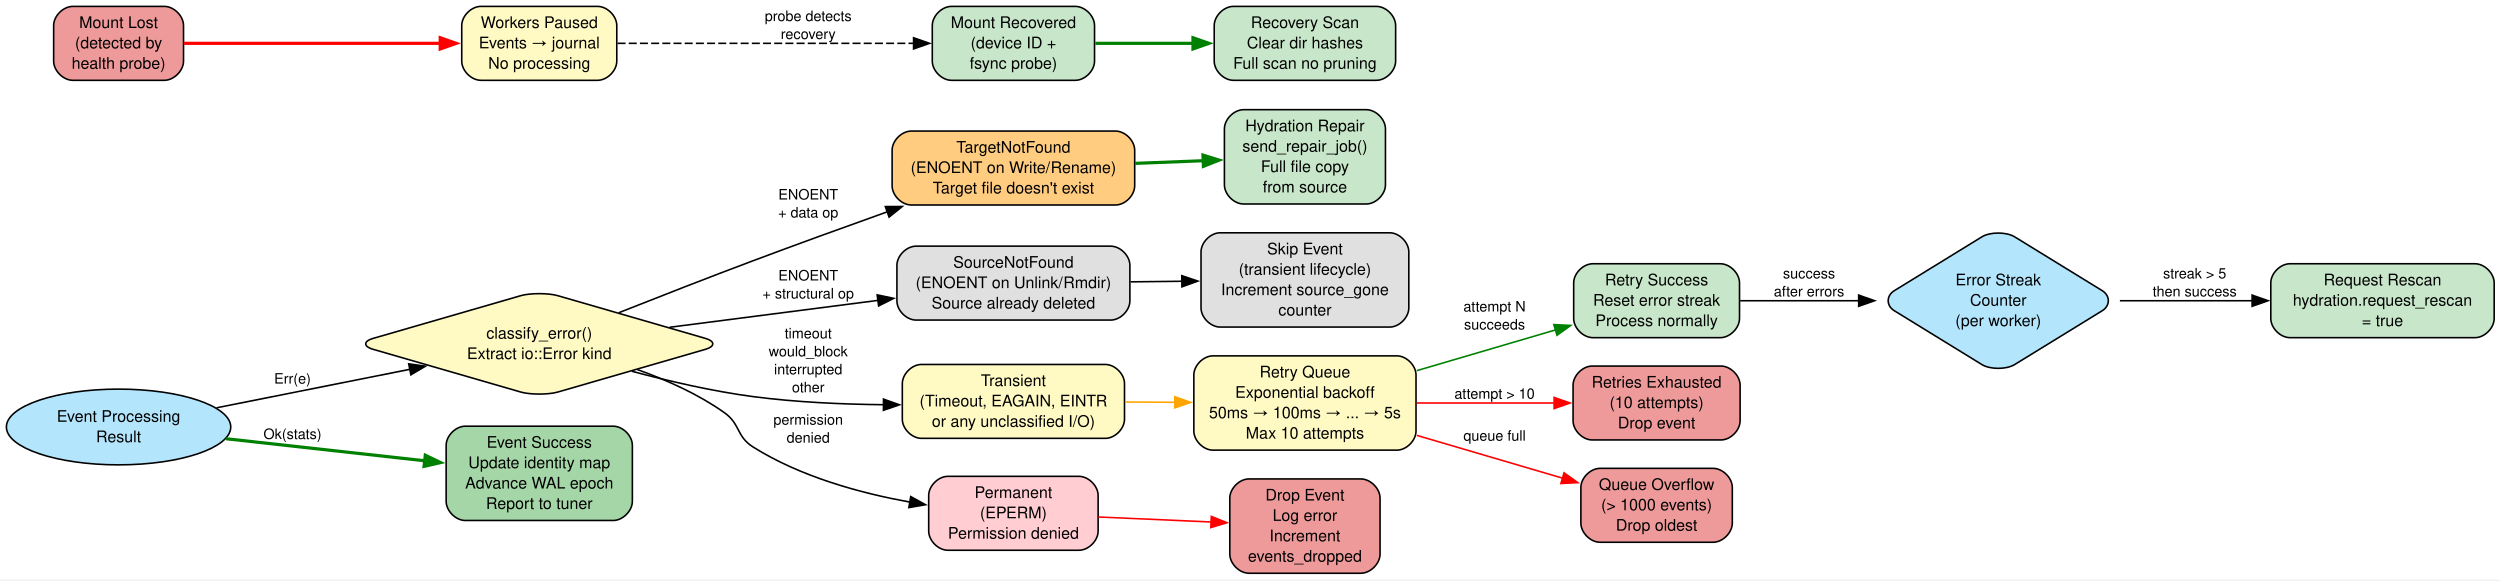
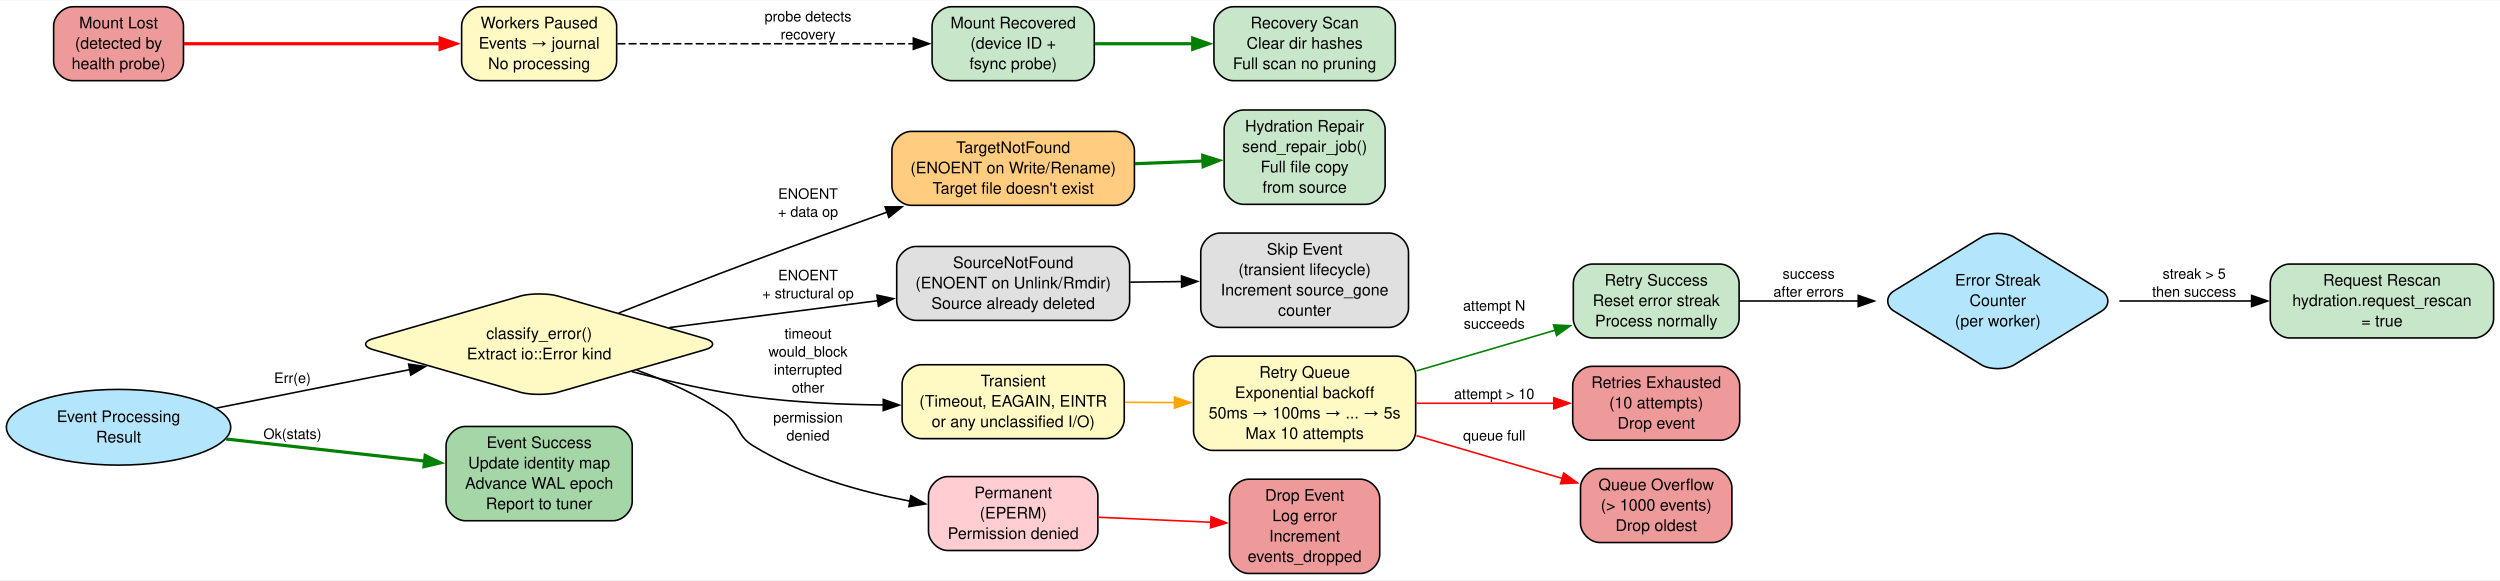
- <svg xmlns="http://www.w3.org/2000/svg" width="1564pt" height="363pt" viewBox="0.00 0.00 1564.00 363.00">
+ <svg xmlns="http://www.w3.org/2000/svg" width="1564pt" height="363pt" viewBox="0.00 0.00 1564.36 362.62">
  <g id="graph0" class="graph" transform="scale(1 1) rotate(0) translate(4 358.62)">
    <polygon fill="white" stroke="none" points="-4,4 -4,-358.62 1560.36,-358.62 1560.36,4 -4,4" />
    <g id="node1" class="node">
      <ellipse fill="#b3e5fc" stroke="black" cx="70.18" cy="-91.5" rx="70.18" ry="23.69" />
-       <text xml:space="preserve" text-anchor="middle" x="70.18" y="-94.75" font-family="Helvetica,sans-Serif" font-size="10.00">Event Processing</text>
-       <text xml:space="preserve" text-anchor="middle" x="70.18" y="-82" font-family="Helvetica,sans-Serif" font-size="10.00">Result</text>
+       <text text-anchor="middle" x="70.18" y="-94.75" font-family="Helvetica,sans-Serif" font-size="10.00">Event Processing</text>
+       <text text-anchor="middle" x="70.18" y="-82" font-family="Helvetica,sans-Serif" font-size="10.00">Result</text>
    </g>
    <g id="node2" class="node">
      <path fill="#fff9c4" stroke="black" d="M321.83,-173.66C321.83,-173.66 229.14,-146.84 229.14,-146.84 223.37,-145.17 223.37,-141.83 229.14,-140.16 229.14,-140.16 321.83,-113.34 321.83,-113.34 327.6,-111.67 339.12,-111.67 344.89,-113.34 344.89,-113.34 437.58,-140.16 437.58,-140.16 443.35,-141.83 443.35,-145.17 437.58,-146.84 437.58,-146.84 344.89,-173.66 344.89,-173.66 339.12,-175.33 327.6,-175.33 321.83,-173.66" />
-       <text xml:space="preserve" text-anchor="middle" x="333.36" y="-146.75" font-family="Helvetica,sans-Serif" font-size="10.00">classify_error()</text>
-       <text xml:space="preserve" text-anchor="middle" x="333.36" y="-134" font-family="Helvetica,sans-Serif" font-size="10.00">Extract io::Error kind</text>
+       <text text-anchor="middle" x="333.36" y="-146.75" font-family="Helvetica,sans-Serif" font-size="10.00">classify_error()</text>
+       <text text-anchor="middle" x="333.36" y="-134" font-family="Helvetica,sans-Serif" font-size="10.00">Extract io::Error kind</text>
    </g>
    <g id="edge1" class="edge">
      <path fill="none" stroke="black" d="M131.43,-103.5C167.43,-110.66 213.6,-119.85 252.6,-127.62" />
      <polygon fill="black" stroke="black" points="251.68,-131.01 262.17,-129.53 253.05,-124.14 251.68,-131.01" />
-       <text xml:space="preserve" text-anchor="middle" x="178.99" y="-118.64" font-family="Helvetica,sans-Serif" font-size="9.00">Err(e)</text>
+       <text text-anchor="middle" x="178.99" y="-119.2" font-family="Helvetica,sans-Serif" font-size="9.00">Err(e)</text>
    </g>
    <g id="node20" class="node">
      <path fill="#a5d6a7" stroke="black" d="M379.61,-92C379.61,-92 287.11,-92 287.11,-92 281.11,-92 275.11,-86 275.11,-80 275.11,-80 275.11,-45 275.11,-45 275.11,-39 281.11,-33 287.11,-33 287.11,-33 379.61,-33 379.61,-33 385.61,-33 391.61,-39 391.61,-45 391.61,-45 391.61,-80 391.61,-80 391.61,-86 385.61,-92 379.61,-92" />
-       <text xml:space="preserve" text-anchor="middle" x="333.36" y="-78.5" font-family="Helvetica,sans-Serif" font-size="10.00">Event Success</text>
-       <text xml:space="preserve" text-anchor="middle" x="333.36" y="-65.75" font-family="Helvetica,sans-Serif" font-size="10.00">Update identity map</text>
-       <text xml:space="preserve" text-anchor="middle" x="333.36" y="-53" font-family="Helvetica,sans-Serif" font-size="10.00">Advance WAL epoch</text>
-       <text xml:space="preserve" text-anchor="middle" x="333.36" y="-40.25" font-family="Helvetica,sans-Serif" font-size="10.00">Report to tuner</text>
+       <text text-anchor="middle" x="333.36" y="-78.5" font-family="Helvetica,sans-Serif" font-size="10.00">Event Success</text>
+       <text text-anchor="middle" x="333.36" y="-65.75" font-family="Helvetica,sans-Serif" font-size="10.00">Update identity map</text>
+       <text text-anchor="middle" x="333.36" y="-53" font-family="Helvetica,sans-Serif" font-size="10.00">Advance WAL epoch</text>
+       <text text-anchor="middle" x="333.36" y="-40.25" font-family="Helvetica,sans-Serif" font-size="10.00">Report to tuner</text>
    </g>
    <g id="edge18" class="edge">
      <path fill="none" stroke="green" stroke-width="2" d="M137.42,-84.14C175.44,-79.92 223.16,-74.62 261.87,-70.33" />
      <polygon fill="green" stroke="green" stroke-width="2" points="262.06,-73.83 271.62,-69.24 261.29,-66.87 262.06,-73.83" />
-       <text xml:space="preserve" text-anchor="middle" x="178.99" y="-83.99" font-family="Helvetica,sans-Serif" font-size="9.00">Ok(stats)</text>
+       <text text-anchor="middle" x="178.99" y="-84.2" font-family="Helvetica,sans-Serif" font-size="9.00">Ok(stats)</text>
    </g>
    <g id="node3" class="node">
      <path fill="#ffcc80" stroke="black" d="M693.86,-276.62C693.86,-276.62 566.11,-276.62 566.11,-276.62 560.11,-276.62 554.11,-270.62 554.11,-264.62 554.11,-264.62 554.11,-242.38 554.11,-242.38 554.11,-236.38 560.11,-230.38 566.11,-230.38 566.11,-230.38 693.86,-230.38 693.86,-230.38 699.86,-230.38 705.86,-236.38 705.86,-242.38 705.86,-242.38 705.86,-264.62 705.86,-264.62 705.86,-270.62 699.86,-276.62 693.86,-276.62" />
-       <text xml:space="preserve" text-anchor="middle" x="629.99" y="-263.12" font-family="Helvetica,sans-Serif" font-size="10.00">TargetNotFound</text>
-       <text xml:space="preserve" text-anchor="middle" x="629.99" y="-250.38" font-family="Helvetica,sans-Serif" font-size="10.00">(ENOENT on Write/Rename)</text>
-       <text xml:space="preserve" text-anchor="middle" x="629.99" y="-237.62" font-family="Helvetica,sans-Serif" font-size="10.00">Target file doesn't exist</text>
+       <text text-anchor="middle" x="629.99" y="-263.12" font-family="Helvetica,sans-Serif" font-size="10.00">TargetNotFound</text>
+       <text text-anchor="middle" x="629.99" y="-250.38" font-family="Helvetica,sans-Serif" font-size="10.00">(ENOENT on Write/Rename)</text>
+       <text text-anchor="middle" x="629.99" y="-237.62" font-family="Helvetica,sans-Serif" font-size="10.00">Target file doesn't exist</text>
    </g>
    <g id="edge2" class="edge">
      <path fill="none" stroke="black" d="M383.09,-162.98C408.13,-172.89 439.18,-185.03 467.11,-195.5 494.38,-205.72 524.38,-216.58 551.06,-226.1" />
      <polygon fill="black" stroke="black" points="549.86,-229.39 560.46,-229.44 552.21,-222.79 549.86,-229.39" />
-       <text xml:space="preserve" text-anchor="middle" x="501.61" y="-233.81" font-family="Helvetica,sans-Serif" font-size="9.00">ENOENT</text>
-       <text xml:space="preserve" text-anchor="middle" x="501.61" y="-222.56" font-family="Helvetica,sans-Serif" font-size="9.00">+ data op</text>
+       <text text-anchor="middle" x="501.61" y="-234.45" font-family="Helvetica,sans-Serif" font-size="9.00">ENOENT</text>
+       <text text-anchor="middle" x="501.61" y="-223.2" font-family="Helvetica,sans-Serif" font-size="9.00">+ data op</text>
    </g>
    <g id="node4" class="node">
      <path fill="#e0e0e0" stroke="black" d="M690.86,-204.62C690.86,-204.62 569.11,-204.62 569.11,-204.62 563.11,-204.62 557.11,-198.62 557.11,-192.62 557.11,-192.62 557.11,-170.38 557.11,-170.38 557.11,-164.38 563.11,-158.38 569.11,-158.38 569.11,-158.38 690.86,-158.38 690.86,-158.38 696.86,-158.38 702.86,-164.38 702.86,-170.38 702.86,-170.38 702.86,-192.62 702.86,-192.62 702.86,-198.62 696.86,-204.62 690.86,-204.62" />
-       <text xml:space="preserve" text-anchor="middle" x="629.99" y="-191.12" font-family="Helvetica,sans-Serif" font-size="10.00">SourceNotFound</text>
-       <text xml:space="preserve" text-anchor="middle" x="629.99" y="-178.38" font-family="Helvetica,sans-Serif" font-size="10.00">(ENOENT on Unlink/Rmdir)</text>
-       <text xml:space="preserve" text-anchor="middle" x="629.99" y="-165.62" font-family="Helvetica,sans-Serif" font-size="10.00">Source already deleted</text>
+       <text text-anchor="middle" x="629.99" y="-191.12" font-family="Helvetica,sans-Serif" font-size="10.00">SourceNotFound</text>
+       <text text-anchor="middle" x="629.99" y="-178.38" font-family="Helvetica,sans-Serif" font-size="10.00">(ENOENT on Unlink/Rmdir)</text>
+       <text text-anchor="middle" x="629.99" y="-165.62" font-family="Helvetica,sans-Serif" font-size="10.00">Source already deleted</text>
    </g>
    <g id="edge3" class="edge">
      <path fill="none" stroke="black" d="M414.87,-153.88C455.36,-159.11 504.39,-165.43 545.32,-170.71" />
      <polygon fill="black" stroke="black" points="544.76,-174.17 555.13,-171.97 545.66,-167.22 544.76,-174.17" />
-       <text xml:space="preserve" text-anchor="middle" x="501.61" y="-183.16" font-family="Helvetica,sans-Serif" font-size="9.00">ENOENT</text>
-       <text xml:space="preserve" text-anchor="middle" x="501.61" y="-171.91" font-family="Helvetica,sans-Serif" font-size="9.00">+ structural op</text>
+       <text text-anchor="middle" x="501.61" y="-183.45" font-family="Helvetica,sans-Serif" font-size="9.00">ENOENT</text>
+       <text text-anchor="middle" x="501.61" y="-172.2" font-family="Helvetica,sans-Serif" font-size="9.00">+ structural op</text>
    </g>
    <g id="node5" class="node">
      <path fill="#fff9c4" stroke="black" d="M687.49,-130.62C687.49,-130.62 572.49,-130.62 572.49,-130.62 566.49,-130.62 560.49,-124.62 560.49,-118.62 560.49,-118.62 560.49,-96.38 560.49,-96.38 560.49,-90.38 566.49,-84.38 572.49,-84.38 572.49,-84.38 687.49,-84.38 687.49,-84.38 693.49,-84.38 699.49,-90.38 699.49,-96.38 699.49,-96.38 699.49,-118.62 699.49,-118.62 699.49,-124.62 693.49,-130.62 687.49,-130.62" />
-       <text xml:space="preserve" text-anchor="middle" x="629.99" y="-117.12" font-family="Helvetica,sans-Serif" font-size="10.00">Transient</text>
-       <text xml:space="preserve" text-anchor="middle" x="629.99" y="-104.38" font-family="Helvetica,sans-Serif" font-size="10.00">(Timeout, EAGAIN, EINTR</text>
-       <text xml:space="preserve" text-anchor="middle" x="629.99" y="-91.62" font-family="Helvetica,sans-Serif" font-size="10.00">or any unclassified I/O)</text>
+       <text text-anchor="middle" x="629.99" y="-117.12" font-family="Helvetica,sans-Serif" font-size="10.00">Transient</text>
+       <text text-anchor="middle" x="629.99" y="-104.38" font-family="Helvetica,sans-Serif" font-size="10.00">(Timeout, EAGAIN, EINTR</text>
+       <text text-anchor="middle" x="629.99" y="-91.62" font-family="Helvetica,sans-Serif" font-size="10.00">or any unclassified I/O)</text>
    </g>
    <g id="edge4" class="edge">
      <path fill="none" stroke="black" d="M391.32,-126.35C414.59,-120.13 441.92,-113.82 467.11,-110.5 493.57,-107.01 522.67,-105.7 548.81,-105.43" />
      <polygon fill="black" stroke="black" points="548.71,-108.93 558.69,-105.38 548.68,-101.93 548.71,-108.93" />
-       <text xml:space="preserve" text-anchor="middle" x="501.61" y="-146.95" font-family="Helvetica,sans-Serif" font-size="9.00">timeout</text>
-       <text xml:space="preserve" text-anchor="middle" x="501.61" y="-135.7" font-family="Helvetica,sans-Serif" font-size="9.00">would_block</text>
-       <text xml:space="preserve" text-anchor="middle" x="501.61" y="-124.45" font-family="Helvetica,sans-Serif" font-size="9.00">interrupted</text>
-       <text xml:space="preserve" text-anchor="middle" x="501.61" y="-113.2" font-family="Helvetica,sans-Serif" font-size="9.00">other</text>
+       <text text-anchor="middle" x="501.61" y="-146.95" font-family="Helvetica,sans-Serif" font-size="9.00">timeout</text>
+       <text text-anchor="middle" x="501.61" y="-135.7" font-family="Helvetica,sans-Serif" font-size="9.00">would_block</text>
+       <text text-anchor="middle" x="501.61" y="-124.45" font-family="Helvetica,sans-Serif" font-size="9.00">interrupted</text>
+       <text text-anchor="middle" x="501.61" y="-113.2" font-family="Helvetica,sans-Serif" font-size="9.00">other</text>
    </g>
    <g id="node6" class="node">
      <path fill="#ffcdd2" stroke="black" d="M670.99,-60.62C670.99,-60.62 588.99,-60.62 588.99,-60.62 582.99,-60.62 576.99,-54.62 576.99,-48.62 576.99,-48.62 576.99,-26.38 576.99,-26.38 576.99,-20.38 582.99,-14.38 588.99,-14.38 588.99,-14.38 670.99,-14.38 670.99,-14.38 676.99,-14.38 682.99,-20.38 682.99,-26.38 682.99,-26.38 682.99,-48.62 682.99,-48.62 682.99,-54.62 676.99,-60.62 670.99,-60.62" />
-       <text xml:space="preserve" text-anchor="middle" x="629.99" y="-47.12" font-family="Helvetica,sans-Serif" font-size="10.00">Permanent</text>
-       <text xml:space="preserve" text-anchor="middle" x="629.99" y="-34.38" font-family="Helvetica,sans-Serif" font-size="10.00">(EPERM)</text>
-       <text xml:space="preserve" text-anchor="middle" x="629.99" y="-21.62" font-family="Helvetica,sans-Serif" font-size="10.00">Permission denied</text>
+       <text text-anchor="middle" x="629.99" y="-47.12" font-family="Helvetica,sans-Serif" font-size="10.00">Permanent</text>
+       <text text-anchor="middle" x="629.99" y="-34.38" font-family="Helvetica,sans-Serif" font-size="10.00">(EPERM)</text>
+       <text text-anchor="middle" x="629.99" y="-21.62" font-family="Helvetica,sans-Serif" font-size="10.00">Permission denied</text>
    </g>
    <g id="edge5" class="edge">
-       <path fill="none" stroke="black" d="M394.75,-127.41C413.19,-120.83 432.88,-112 449.11,-100.5 459.28,-93.3 456.57,-85.64 467.11,-79 496.51,-60.47 533.84,-50.19 565.24,-44.51" />
-       <polygon fill="black" stroke="black" points="565.74,-47.97 575.02,-42.86 564.58,-41.07 565.74,-47.97" />
-       <text xml:space="preserve" text-anchor="middle" x="501.61" y="-92.95" font-family="Helvetica,sans-Serif" font-size="9.00">permission</text>
-       <text xml:space="preserve" text-anchor="middle" x="501.61" y="-81.7" font-family="Helvetica,sans-Serif" font-size="9.00">denied</text>
+       <path fill="none" stroke="black" d="M394.29,-127.29C412.81,-120.68 432.66,-111.86 449.11,-100.5 459.09,-93.61 456.8,-86.37 467.11,-80 496.72,-61.7 534.06,-51.22 565.42,-45.25" />
+       <polygon fill="black" stroke="black" points="565.95,-48.71 575.18,-43.52 564.73,-41.82 565.95,-48.71" />
+       <text text-anchor="middle" x="501.61" y="-94.45" font-family="Helvetica,sans-Serif" font-size="9.00">permission</text>
+       <text text-anchor="middle" x="501.61" y="-83.2" font-family="Helvetica,sans-Serif" font-size="9.00">denied</text>
    </g>
    <g id="node7" class="node">
      <path fill="#c8e6c9" stroke="black" d="M850.74,-290C850.74,-290 773.99,-290 773.99,-290 767.99,-290 761.99,-284 761.99,-278 761.99,-278 761.99,-243 761.99,-243 761.99,-237 767.99,-231 773.99,-231 773.99,-231 850.74,-231 850.74,-231 856.74,-231 862.74,-237 862.74,-243 862.74,-243 862.74,-278 862.74,-278 862.74,-284 856.74,-290 850.74,-290" />
-       <text xml:space="preserve" text-anchor="middle" x="812.36" y="-276.5" font-family="Helvetica,sans-Serif" font-size="10.00">Hydration Repair</text>
-       <text xml:space="preserve" text-anchor="middle" x="812.36" y="-263.75" font-family="Helvetica,sans-Serif" font-size="10.00">send_repair_job()</text>
-       <text xml:space="preserve" text-anchor="middle" x="812.36" y="-251" font-family="Helvetica,sans-Serif" font-size="10.00">Full file copy</text>
-       <text xml:space="preserve" text-anchor="middle" x="812.36" y="-238.25" font-family="Helvetica,sans-Serif" font-size="10.00">from source</text>
+       <text text-anchor="middle" x="812.36" y="-276.5" font-family="Helvetica,sans-Serif" font-size="10.00">Hydration Repair</text>
+       <text text-anchor="middle" x="812.36" y="-263.75" font-family="Helvetica,sans-Serif" font-size="10.00">send_repair_job()</text>
+       <text text-anchor="middle" x="812.36" y="-251" font-family="Helvetica,sans-Serif" font-size="10.00">Full file copy</text>
+       <text text-anchor="middle" x="812.36" y="-238.25" font-family="Helvetica,sans-Serif" font-size="10.00">from source</text>
    </g>
    <g id="edge6" class="edge">
      <path fill="none" stroke="green" stroke-width="2" d="M706.17,-256.42C720.39,-256.97 735.11,-257.54 748.88,-258.08" />
      <polygon fill="green" stroke="green" stroke-width="2" points="748.58,-261.57 758.71,-258.46 748.86,-254.57 748.58,-261.57" />
    </g>
    <g id="node8" class="node">
      <path fill="#e0e0e0" stroke="black" d="M865.36,-213C865.36,-213 759.36,-213 759.36,-213 753.36,-213 747.36,-207 747.36,-201 747.36,-201 747.36,-166 747.36,-166 747.36,-160 753.36,-154 759.36,-154 759.36,-154 865.36,-154 865.36,-154 871.36,-154 877.36,-160 877.36,-166 877.36,-166 877.36,-201 877.36,-201 877.36,-207 871.36,-213 865.36,-213" />
-       <text xml:space="preserve" text-anchor="middle" x="812.36" y="-199.5" font-family="Helvetica,sans-Serif" font-size="10.00">Skip Event</text>
-       <text xml:space="preserve" text-anchor="middle" x="812.36" y="-186.75" font-family="Helvetica,sans-Serif" font-size="10.00">(transient lifecycle)</text>
-       <text xml:space="preserve" text-anchor="middle" x="812.36" y="-174" font-family="Helvetica,sans-Serif" font-size="10.00">Increment source_gone</text>
-       <text xml:space="preserve" text-anchor="middle" x="812.36" y="-161.25" font-family="Helvetica,sans-Serif" font-size="10.00">counter</text>
+       <text text-anchor="middle" x="812.36" y="-199.5" font-family="Helvetica,sans-Serif" font-size="10.00">Skip Event</text>
+       <text text-anchor="middle" x="812.36" y="-186.75" font-family="Helvetica,sans-Serif" font-size="10.00">(transient lifecycle)</text>
+       <text text-anchor="middle" x="812.36" y="-174" font-family="Helvetica,sans-Serif" font-size="10.00">Increment source_gone</text>
+       <text text-anchor="middle" x="812.36" y="-161.25" font-family="Helvetica,sans-Serif" font-size="10.00">counter</text>
    </g>
    <g id="edge7" class="edge">
      <path fill="none" stroke="black" d="M703.31,-182.3C713.89,-182.42 724.81,-182.54 735.46,-182.66" />
      <polygon fill="black" stroke="black" points="735.33,-186.16 745.37,-182.77 735.41,-179.16 735.33,-186.16" />
    </g>
    <g id="node9" class="node">
      <path fill="#fff9c4" stroke="black" d="M869.86,-136C869.86,-136 754.86,-136 754.86,-136 748.86,-136 742.86,-130 742.86,-124 742.86,-124 742.86,-89 742.86,-89 742.86,-83 748.86,-77 754.86,-77 754.86,-77 869.86,-77 869.86,-77 875.86,-77 881.86,-83 881.86,-89 881.86,-89 881.86,-124 881.86,-124 881.86,-130 875.86,-136 869.86,-136" />
-       <text xml:space="preserve" text-anchor="middle" x="812.36" y="-122.5" font-family="Helvetica,sans-Serif" font-size="10.00">Retry Queue</text>
-       <text xml:space="preserve" text-anchor="middle" x="812.36" y="-109.75" font-family="Helvetica,sans-Serif" font-size="10.00">Exponential backoff</text>
-       <text xml:space="preserve" text-anchor="middle" x="812.36" y="-97" font-family="Helvetica,sans-Serif" font-size="10.00">50ms → 100ms → ... → 5s</text>
-       <text xml:space="preserve" text-anchor="middle" x="812.36" y="-84.25" font-family="Helvetica,sans-Serif" font-size="10.00">Max 10 attempts</text>
+       <text text-anchor="middle" x="812.36" y="-122.5" font-family="Helvetica,sans-Serif" font-size="10.00">Retry Queue</text>
+       <text text-anchor="middle" x="812.36" y="-109.75" font-family="Helvetica,sans-Serif" font-size="10.00">Exponential backoff</text>
+       <text text-anchor="middle" x="812.36" y="-97" font-family="Helvetica,sans-Serif" font-size="10.00">50ms → 100ms → ... → 5s</text>
+       <text text-anchor="middle" x="812.36" y="-84.25" font-family="Helvetica,sans-Serif" font-size="10.00">Max 10 attempts</text>
    </g>
    <g id="edge8" class="edge">
      <path fill="none" stroke="orange" d="M699.95,-107.12C710.17,-107.06 720.79,-107 731.22,-106.94" />
      <polygon fill="orange" stroke="orange" points="730.94,-110.45 740.92,-106.89 730.9,-103.45 730.94,-110.45" />
    </g>
    <g id="node10" class="node">
      <path fill="#ef9a9a" stroke="black" d="M847.36,-59C847.36,-59 777.36,-59 777.36,-59 771.36,-59 765.36,-53 765.36,-47 765.36,-47 765.36,-12 765.36,-12 765.36,-6 771.36,0 777.36,0 777.36,0 847.36,0 847.36,0 853.36,0 859.36,-6 859.36,-12 859.36,-12 859.36,-47 859.36,-47 859.36,-53 853.36,-59 847.36,-59" />
-       <text xml:space="preserve" text-anchor="middle" x="812.36" y="-45.5" font-family="Helvetica,sans-Serif" font-size="10.00">Drop Event</text>
-       <text xml:space="preserve" text-anchor="middle" x="812.36" y="-32.75" font-family="Helvetica,sans-Serif" font-size="10.00">Log error</text>
-       <text xml:space="preserve" text-anchor="middle" x="812.36" y="-20" font-family="Helvetica,sans-Serif" font-size="10.00">Increment</text>
-       <text xml:space="preserve" text-anchor="middle" x="812.36" y="-7.25" font-family="Helvetica,sans-Serif" font-size="10.00">events_dropped</text>
+       <text text-anchor="middle" x="812.36" y="-45.5" font-family="Helvetica,sans-Serif" font-size="10.00">Drop Event</text>
+       <text text-anchor="middle" x="812.36" y="-32.75" font-family="Helvetica,sans-Serif" font-size="10.00">Log error</text>
+       <text text-anchor="middle" x="812.36" y="-20" font-family="Helvetica,sans-Serif" font-size="10.00">Increment</text>
+       <text text-anchor="middle" x="812.36" y="-7.25" font-family="Helvetica,sans-Serif" font-size="10.00">events_dropped</text>
    </g>
    <g id="edge9" class="edge">
      <path fill="none" stroke="red" d="M683.16,-35.19C705.32,-34.2 731.23,-33.05 753.94,-32.05" />
      <polygon fill="red" stroke="red" points="753.79,-35.56 763.63,-31.62 753.48,-28.56 753.79,-35.56" />
    </g>
    <g id="node11" class="node">
      <path fill="#c8e6c9" stroke="black" d="M1072.24,-193.62C1072.24,-193.62 992.49,-193.62 992.49,-193.62 986.49,-193.62 980.49,-187.62 980.49,-181.62 980.49,-181.62 980.49,-159.38 980.49,-159.38 980.49,-153.38 986.49,-147.38 992.49,-147.38 992.49,-147.38 1072.24,-147.38 1072.24,-147.38 1078.24,-147.38 1084.24,-153.38 1084.24,-159.38 1084.24,-159.38 1084.24,-181.62 1084.24,-181.62 1084.24,-187.62 1078.24,-193.62 1072.24,-193.62" />
-       <text xml:space="preserve" text-anchor="middle" x="1032.36" y="-180.12" font-family="Helvetica,sans-Serif" font-size="10.00">Retry Success</text>
-       <text xml:space="preserve" text-anchor="middle" x="1032.36" y="-167.38" font-family="Helvetica,sans-Serif" font-size="10.00">Reset error streak</text>
-       <text xml:space="preserve" text-anchor="middle" x="1032.36" y="-154.62" font-family="Helvetica,sans-Serif" font-size="10.00">Process normally</text>
+       <text text-anchor="middle" x="1032.36" y="-180.12" font-family="Helvetica,sans-Serif" font-size="10.00">Retry Success</text>
+       <text text-anchor="middle" x="1032.36" y="-167.38" font-family="Helvetica,sans-Serif" font-size="10.00">Reset error streak</text>
+       <text text-anchor="middle" x="1032.36" y="-154.62" font-family="Helvetica,sans-Serif" font-size="10.00">Process normally</text>
    </g>
    <g id="edge10" class="edge">
      <path fill="none" stroke="green" d="M882.34,-126.75C910.18,-134.93 942.08,-144.29 969.2,-152.25" />
      <polygon fill="green" stroke="green" points="968.08,-155.57 978.66,-155.03 970.05,-148.85 968.08,-155.57" />
-       <text xml:space="preserve" text-anchor="middle" x="930.99" y="-163.75" font-family="Helvetica,sans-Serif" font-size="9.00">attempt N</text>
-       <text xml:space="preserve" text-anchor="middle" x="930.99" y="-152.5" font-family="Helvetica,sans-Serif" font-size="9.00">succeeds</text>
+       <text text-anchor="middle" x="930.99" y="-164.45" font-family="Helvetica,sans-Serif" font-size="9.00">attempt N</text>
+       <text text-anchor="middle" x="930.99" y="-153.2" font-family="Helvetica,sans-Serif" font-size="9.00">succeeds</text>
    </g>
    <g id="node12" class="node">
      <path fill="#ef9a9a" stroke="black" d="M1072.61,-129.62C1072.61,-129.62 992.11,-129.62 992.11,-129.62 986.11,-129.62 980.11,-123.62 980.11,-117.62 980.11,-117.62 980.11,-95.38 980.11,-95.38 980.11,-89.38 986.11,-83.38 992.11,-83.38 992.11,-83.38 1072.61,-83.38 1072.61,-83.38 1078.61,-83.38 1084.61,-89.38 1084.61,-95.38 1084.61,-95.38 1084.61,-117.62 1084.61,-117.62 1084.61,-123.62 1078.61,-129.62 1072.61,-129.62" />
-       <text xml:space="preserve" text-anchor="middle" x="1032.36" y="-116.12" font-family="Helvetica,sans-Serif" font-size="10.00">Retries Exhausted</text>
-       <text xml:space="preserve" text-anchor="middle" x="1032.36" y="-103.38" font-family="Helvetica,sans-Serif" font-size="10.00">(10 attempts)</text>
-       <text xml:space="preserve" text-anchor="middle" x="1032.36" y="-90.62" font-family="Helvetica,sans-Serif" font-size="10.00">Drop event</text>
+       <text text-anchor="middle" x="1032.36" y="-116.12" font-family="Helvetica,sans-Serif" font-size="10.00">Retries Exhausted</text>
+       <text text-anchor="middle" x="1032.36" y="-103.38" font-family="Helvetica,sans-Serif" font-size="10.00">(10 attempts)</text>
+       <text text-anchor="middle" x="1032.36" y="-90.62" font-family="Helvetica,sans-Serif" font-size="10.00">Drop event</text>
    </g>
    <g id="edge11" class="edge">
      <path fill="none" stroke="red" d="M882.34,-106.5C909.95,-106.5 941.55,-106.5 968.52,-106.5" />
      <polygon fill="red" stroke="red" points="968.25,-110 978.25,-106.5 968.25,-103 968.25,-110" />
-       <text xml:space="preserve" text-anchor="middle" x="930.99" y="-109.2" font-family="Helvetica,sans-Serif" font-size="9.00">attempt &gt; 10</text>
+       <text text-anchor="middle" x="930.99" y="-109.2" font-family="Helvetica,sans-Serif" font-size="9.00">attempt &gt; 10</text>
    </g>
    <g id="node13" class="node">
      <path fill="#ef9a9a" stroke="black" d="M1067.74,-65.62C1067.74,-65.62 996.99,-65.62 996.99,-65.62 990.99,-65.62 984.99,-59.62 984.99,-53.62 984.99,-53.62 984.99,-31.38 984.99,-31.38 984.99,-25.38 990.99,-19.38 996.99,-19.38 996.99,-19.38 1067.74,-19.38 1067.74,-19.38 1073.74,-19.38 1079.74,-25.38 1079.74,-31.38 1079.74,-31.38 1079.74,-53.62 1079.74,-53.62 1079.74,-59.62 1073.74,-65.62 1067.74,-65.62" />
-       <text xml:space="preserve" text-anchor="middle" x="1032.36" y="-52.12" font-family="Helvetica,sans-Serif" font-size="10.00">Queue Overflow</text>
-       <text xml:space="preserve" text-anchor="middle" x="1032.36" y="-39.38" font-family="Helvetica,sans-Serif" font-size="10.00">(&gt; 1000 events)</text>
-       <text xml:space="preserve" text-anchor="middle" x="1032.36" y="-26.62" font-family="Helvetica,sans-Serif" font-size="10.00">Drop oldest</text>
+       <text text-anchor="middle" x="1032.36" y="-52.12" font-family="Helvetica,sans-Serif" font-size="10.00">Queue Overflow</text>
+       <text text-anchor="middle" x="1032.36" y="-39.38" font-family="Helvetica,sans-Serif" font-size="10.00">(&gt; 1000 events)</text>
+       <text text-anchor="middle" x="1032.36" y="-26.62" font-family="Helvetica,sans-Serif" font-size="10.00">Drop oldest</text>
    </g>
    <g id="edge12" class="edge">
      <path fill="none" stroke="red" d="M882.34,-86.25C911.74,-77.62 945.65,-67.66 973.7,-59.43" />
      <polygon fill="red" stroke="red" points="974.47,-62.85 983.08,-56.68 972.49,-56.13 974.47,-62.85" />
-       <text xml:space="preserve" text-anchor="middle" x="930.99" y="-82.93" font-family="Helvetica,sans-Serif" font-size="9.00">queue full</text>
+       <text text-anchor="middle" x="930.99" y="-83.2" font-family="Helvetica,sans-Serif" font-size="9.00">queue full</text>
    </g>
    <g id="node14" class="node">
      <path fill="#b3e5fc" stroke="black" d="M1235.89,-210.47C1235.89,-210.47 1181.08,-176.78 1181.08,-176.78 1175.97,-173.64 1175.97,-167.36 1181.08,-164.22 1181.08,-164.22 1235.89,-130.53 1235.89,-130.53 1241,-127.39 1251.22,-127.39 1256.33,-130.53 1256.33,-130.53 1311.14,-164.22 1311.14,-164.22 1316.25,-167.36 1316.25,-173.64 1311.14,-176.78 1311.14,-176.78 1256.33,-210.47 1256.33,-210.47 1251.22,-213.61 1241,-213.61 1235.89,-210.47" />
-       <text xml:space="preserve" text-anchor="middle" x="1246.11" y="-180.12" font-family="Helvetica,sans-Serif" font-size="10.00">Error Streak</text>
-       <text xml:space="preserve" text-anchor="middle" x="1246.11" y="-167.38" font-family="Helvetica,sans-Serif" font-size="10.00">Counter</text>
-       <text xml:space="preserve" text-anchor="middle" x="1246.11" y="-154.62" font-family="Helvetica,sans-Serif" font-size="10.00">(per worker)</text>
+       <text text-anchor="middle" x="1246.11" y="-180.12" font-family="Helvetica,sans-Serif" font-size="10.00">Error Streak</text>
+       <text text-anchor="middle" x="1246.11" y="-167.38" font-family="Helvetica,sans-Serif" font-size="10.00">Counter</text>
+       <text text-anchor="middle" x="1246.11" y="-154.62" font-family="Helvetica,sans-Serif" font-size="10.00">(per worker)</text>
    </g>
    <g id="edge13" class="edge">
      <path fill="none" stroke="black" d="M1084.62,-170.5C1106.91,-170.5 1133.65,-170.5 1158.85,-170.5" />
      <polygon fill="black" stroke="black" points="1158.78,-174 1168.78,-170.5 1158.78,-167 1158.78,-174" />
-       <text xml:space="preserve" text-anchor="middle" x="1127.74" y="-184.45" font-family="Helvetica,sans-Serif" font-size="9.00">success</text>
-       <text xml:space="preserve" text-anchor="middle" x="1127.74" y="-173.2" font-family="Helvetica,sans-Serif" font-size="9.00">after errors</text>
+       <text text-anchor="middle" x="1127.74" y="-184.45" font-family="Helvetica,sans-Serif" font-size="9.00">success</text>
+       <text text-anchor="middle" x="1127.74" y="-173.2" font-family="Helvetica,sans-Serif" font-size="9.00">after errors</text>
    </g>
    <g id="node15" class="node">
      <path fill="#c8e6c9" stroke="black" d="M1544.36,-193.62C1544.36,-193.62 1428.61,-193.62 1428.61,-193.62 1422.61,-193.62 1416.61,-187.62 1416.61,-181.62 1416.61,-181.62 1416.61,-159.38 1416.61,-159.38 1416.61,-153.38 1422.61,-147.38 1428.61,-147.38 1428.61,-147.38 1544.36,-147.38 1544.36,-147.38 1550.36,-147.38 1556.36,-153.38 1556.36,-159.38 1556.36,-159.38 1556.36,-181.62 1556.36,-181.62 1556.36,-187.62 1550.36,-193.62 1544.36,-193.62" />
-       <text xml:space="preserve" text-anchor="middle" x="1486.49" y="-180.12" font-family="Helvetica,sans-Serif" font-size="10.00">Request Rescan</text>
-       <text xml:space="preserve" text-anchor="middle" x="1486.49" y="-167.38" font-family="Helvetica,sans-Serif" font-size="10.00">hydration.request_rescan</text>
-       <text xml:space="preserve" text-anchor="middle" x="1486.49" y="-154.62" font-family="Helvetica,sans-Serif" font-size="10.00">= true</text>
+       <text text-anchor="middle" x="1486.49" y="-180.12" font-family="Helvetica,sans-Serif" font-size="10.00">Request Rescan</text>
+       <text text-anchor="middle" x="1486.49" y="-167.38" font-family="Helvetica,sans-Serif" font-size="10.00">hydration.request_rescan</text>
+       <text text-anchor="middle" x="1486.49" y="-154.62" font-family="Helvetica,sans-Serif" font-size="10.00">= true</text>
    </g>
    <g id="edge14" class="edge">
      <path fill="none" stroke="black" d="M1322.21,-170.5C1348.6,-170.5 1378.34,-170.5 1405.15,-170.5" />
      <polygon fill="black" stroke="black" points="1404.92,-174 1414.92,-170.5 1404.92,-167 1404.92,-174" />
-       <text xml:space="preserve" text-anchor="middle" x="1368.99" y="-184.45" font-family="Helvetica,sans-Serif" font-size="9.00">streak &gt; 5</text>
-       <text xml:space="preserve" text-anchor="middle" x="1368.99" y="-173.2" font-family="Helvetica,sans-Serif" font-size="9.00">then success</text>
+       <text text-anchor="middle" x="1368.99" y="-184.45" font-family="Helvetica,sans-Serif" font-size="9.00">streak &gt; 5</text>
+       <text text-anchor="middle" x="1368.99" y="-173.2" font-family="Helvetica,sans-Serif" font-size="9.00">then success</text>
    </g>
    <g id="node16" class="node">
      <path fill="#ef9a9a" stroke="black" d="M98.81,-354.62C98.81,-354.62 41.56,-354.62 41.56,-354.62 35.56,-354.62 29.56,-348.62 29.56,-342.62 29.56,-342.62 29.56,-320.38 29.56,-320.38 29.56,-314.38 35.56,-308.38 41.56,-308.38 41.56,-308.38 98.81,-308.38 98.81,-308.38 104.81,-308.38 110.81,-314.38 110.81,-320.38 110.81,-320.38 110.81,-342.62 110.81,-342.62 110.81,-348.62 104.81,-354.62 98.81,-354.62" />
-       <text xml:space="preserve" text-anchor="middle" x="70.18" y="-341.12" font-family="Helvetica,sans-Serif" font-size="10.00">Mount Lost</text>
-       <text xml:space="preserve" text-anchor="middle" x="70.18" y="-328.38" font-family="Helvetica,sans-Serif" font-size="10.00">(detected by</text>
-       <text xml:space="preserve" text-anchor="middle" x="70.18" y="-315.62" font-family="Helvetica,sans-Serif" font-size="10.00">health probe)</text>
+       <text text-anchor="middle" x="70.18" y="-341.12" font-family="Helvetica,sans-Serif" font-size="10.00">Mount Lost</text>
+       <text text-anchor="middle" x="70.18" y="-328.38" font-family="Helvetica,sans-Serif" font-size="10.00">(detected by</text>
+       <text text-anchor="middle" x="70.18" y="-315.62" font-family="Helvetica,sans-Serif" font-size="10.00">health probe)</text>
    </g>
    <g id="node17" class="node">
      <path fill="#fff9c4" stroke="black" d="M369.86,-354.62C369.86,-354.62 296.86,-354.62 296.86,-354.62 290.86,-354.62 284.86,-348.62 284.86,-342.62 284.86,-342.62 284.86,-320.38 284.86,-320.38 284.86,-314.38 290.86,-308.38 296.86,-308.38 296.86,-308.38 369.86,-308.38 369.86,-308.38 375.86,-308.38 381.86,-314.38 381.86,-320.38 381.86,-320.38 381.86,-342.62 381.86,-342.62 381.86,-348.62 375.86,-354.62 369.86,-354.62" />
-       <text xml:space="preserve" text-anchor="middle" x="333.36" y="-341.12" font-family="Helvetica,sans-Serif" font-size="10.00">Workers Paused</text>
-       <text xml:space="preserve" text-anchor="middle" x="333.36" y="-328.38" font-family="Helvetica,sans-Serif" font-size="10.00">Events → journal</text>
-       <text xml:space="preserve" text-anchor="middle" x="333.36" y="-315.62" font-family="Helvetica,sans-Serif" font-size="10.00">No processing</text>
+       <text text-anchor="middle" x="333.36" y="-341.12" font-family="Helvetica,sans-Serif" font-size="10.00">Workers Paused</text>
+       <text text-anchor="middle" x="333.36" y="-328.38" font-family="Helvetica,sans-Serif" font-size="10.00">Events → journal</text>
+       <text text-anchor="middle" x="333.36" y="-315.62" font-family="Helvetica,sans-Serif" font-size="10.00">No processing</text>
    </g>
    <g id="edge15" class="edge">
      <path fill="none" stroke="red" stroke-width="2" d="M111.13,-331.5C153.9,-331.5 222.25,-331.5 271.67,-331.5" />
      <polygon fill="red" stroke="red" stroke-width="2" points="271.4,-335 281.4,-331.5 271.4,-328 271.4,-335" />
    </g>
    <g id="node18" class="node">
      <path fill="#c8e6c9" stroke="black" d="M668.74,-354.62C668.74,-354.62 591.24,-354.62 591.24,-354.62 585.24,-354.62 579.24,-348.62 579.24,-342.62 579.24,-342.62 579.24,-320.38 579.24,-320.38 579.24,-314.38 585.24,-308.38 591.24,-308.38 591.24,-308.38 668.74,-308.38 668.74,-308.38 674.74,-308.38 680.74,-314.38 680.74,-320.38 680.74,-320.38 680.74,-342.62 680.74,-342.62 680.74,-348.62 674.74,-354.62 668.74,-354.62" />
-       <text xml:space="preserve" text-anchor="middle" x="629.99" y="-341.12" font-family="Helvetica,sans-Serif" font-size="10.00">Mount Recovered</text>
-       <text xml:space="preserve" text-anchor="middle" x="629.99" y="-328.38" font-family="Helvetica,sans-Serif" font-size="10.00">(device ID +</text>
-       <text xml:space="preserve" text-anchor="middle" x="629.99" y="-315.62" font-family="Helvetica,sans-Serif" font-size="10.00">fsync probe)</text>
+       <text text-anchor="middle" x="629.99" y="-341.12" font-family="Helvetica,sans-Serif" font-size="10.00">Mount Recovered</text>
+       <text text-anchor="middle" x="629.99" y="-328.38" font-family="Helvetica,sans-Serif" font-size="10.00">(device ID +</text>
+       <text text-anchor="middle" x="629.99" y="-315.62" font-family="Helvetica,sans-Serif" font-size="10.00">fsync probe)</text>
    </g>
    <g id="edge16" class="edge">
      <path fill="none" stroke="black" stroke-dasharray="5,2" d="M382.35,-331.5C432.89,-331.5 512.63,-331.5 567.69,-331.5" />
      <polygon fill="black" stroke="black" points="567.53,-335 577.53,-331.5 567.53,-328 567.53,-335" />
-       <text xml:space="preserve" text-anchor="middle" x="501.61" y="-345.45" font-family="Helvetica,sans-Serif" font-size="9.00">probe detects</text>
-       <text xml:space="preserve" text-anchor="middle" x="501.61" y="-334.2" font-family="Helvetica,sans-Serif" font-size="9.00">recovery</text>
+       <text text-anchor="middle" x="501.61" y="-345.45" font-family="Helvetica,sans-Serif" font-size="9.00">probe detects</text>
+       <text text-anchor="middle" x="501.61" y="-334.2" font-family="Helvetica,sans-Serif" font-size="9.00">recovery</text>
    </g>
    <g id="node19" class="node">
      <path fill="#c8e6c9" stroke="black" d="M857.11,-354.62C857.11,-354.62 767.61,-354.62 767.61,-354.62 761.61,-354.62 755.61,-348.62 755.61,-342.62 755.61,-342.62 755.61,-320.38 755.61,-320.38 755.61,-314.38 761.61,-308.38 767.61,-308.38 767.61,-308.38 857.11,-308.38 857.11,-308.38 863.11,-308.38 869.11,-314.38 869.11,-320.38 869.11,-320.38 869.11,-342.62 869.11,-342.62 869.11,-348.62 863.11,-354.62 857.11,-354.62" />
-       <text xml:space="preserve" text-anchor="middle" x="812.36" y="-341.12" font-family="Helvetica,sans-Serif" font-size="10.00">Recovery Scan</text>
-       <text xml:space="preserve" text-anchor="middle" x="812.36" y="-328.38" font-family="Helvetica,sans-Serif" font-size="10.00">Clear dir hashes</text>
-       <text xml:space="preserve" text-anchor="middle" x="812.36" y="-315.62" font-family="Helvetica,sans-Serif" font-size="10.00">Full scan no pruning</text>
+       <text text-anchor="middle" x="812.36" y="-341.12" font-family="Helvetica,sans-Serif" font-size="10.00">Recovery Scan</text>
+       <text text-anchor="middle" x="812.36" y="-328.38" font-family="Helvetica,sans-Serif" font-size="10.00">Clear dir hashes</text>
+       <text text-anchor="middle" x="812.36" y="-315.62" font-family="Helvetica,sans-Serif" font-size="10.00">Full scan no pruning</text>
    </g>
    <g id="edge17" class="edge">
      <path fill="none" stroke="green" stroke-width="2" d="M681.23,-331.5C700.22,-331.5 722.17,-331.5 742.56,-331.5" />
      <polygon fill="green" stroke="green" stroke-width="2" points="742.33,-335 752.33,-331.5 742.33,-328 742.33,-335" />
    </g>
  </g>
</svg>
